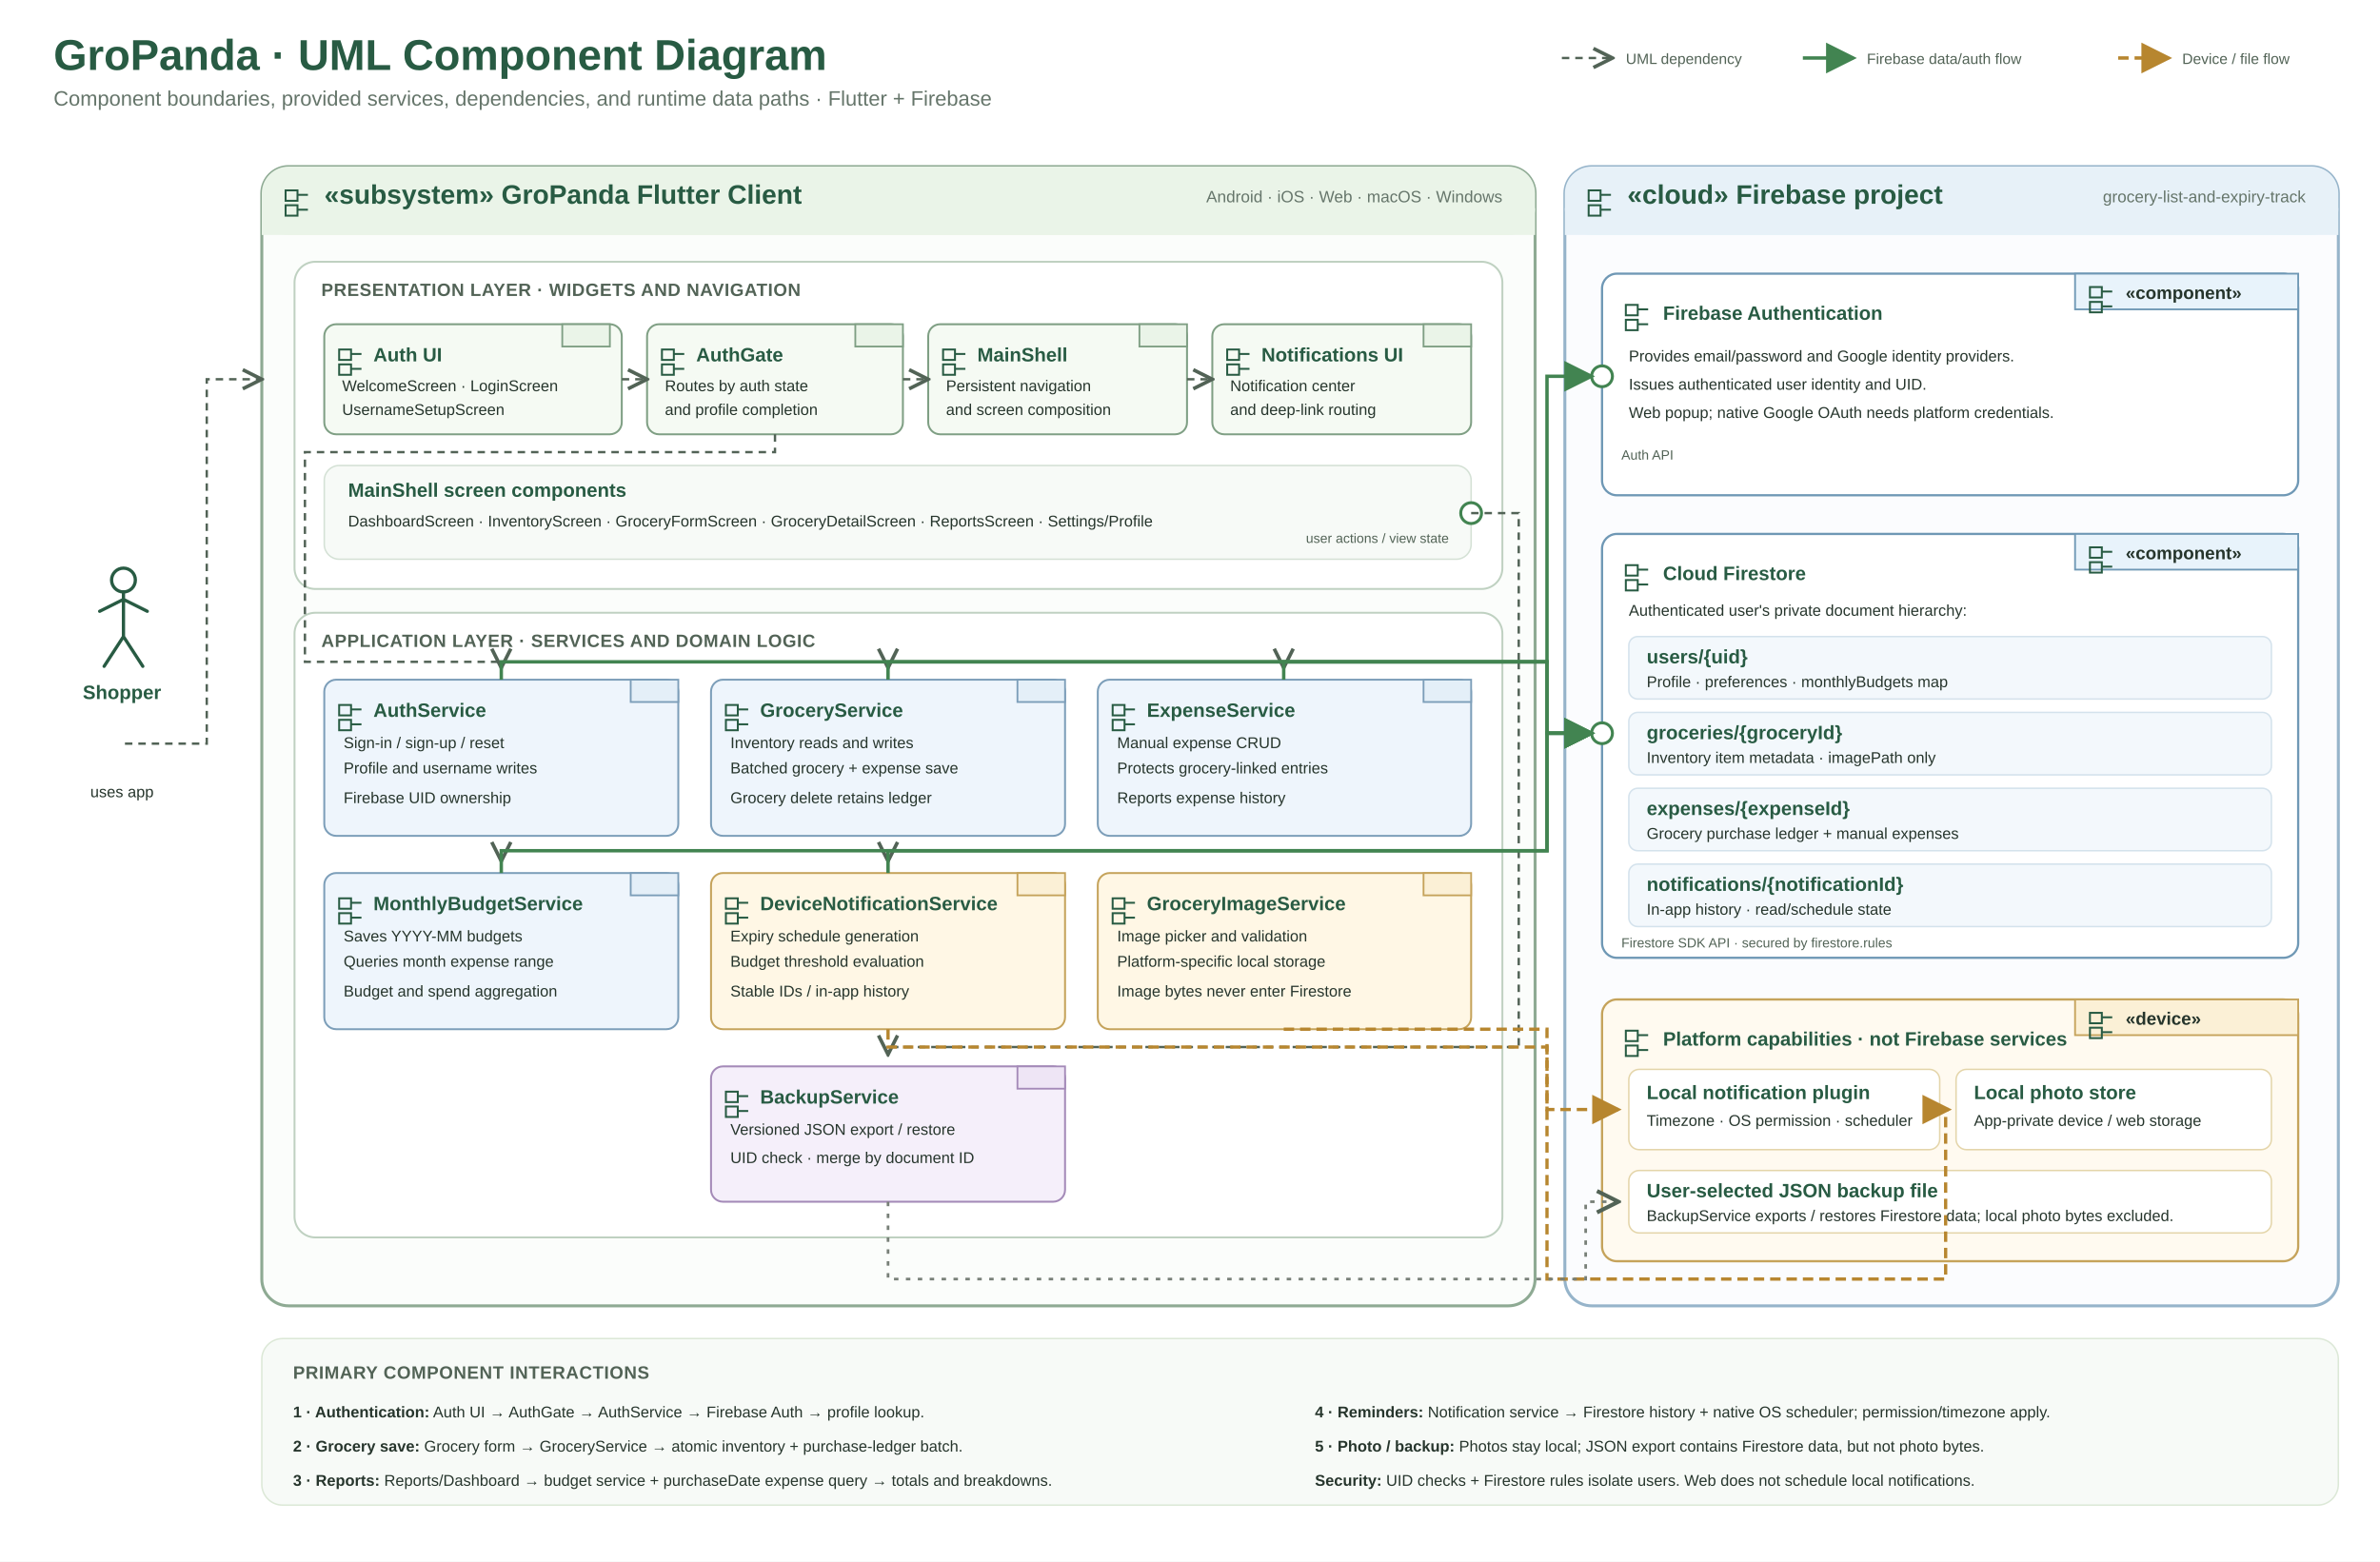
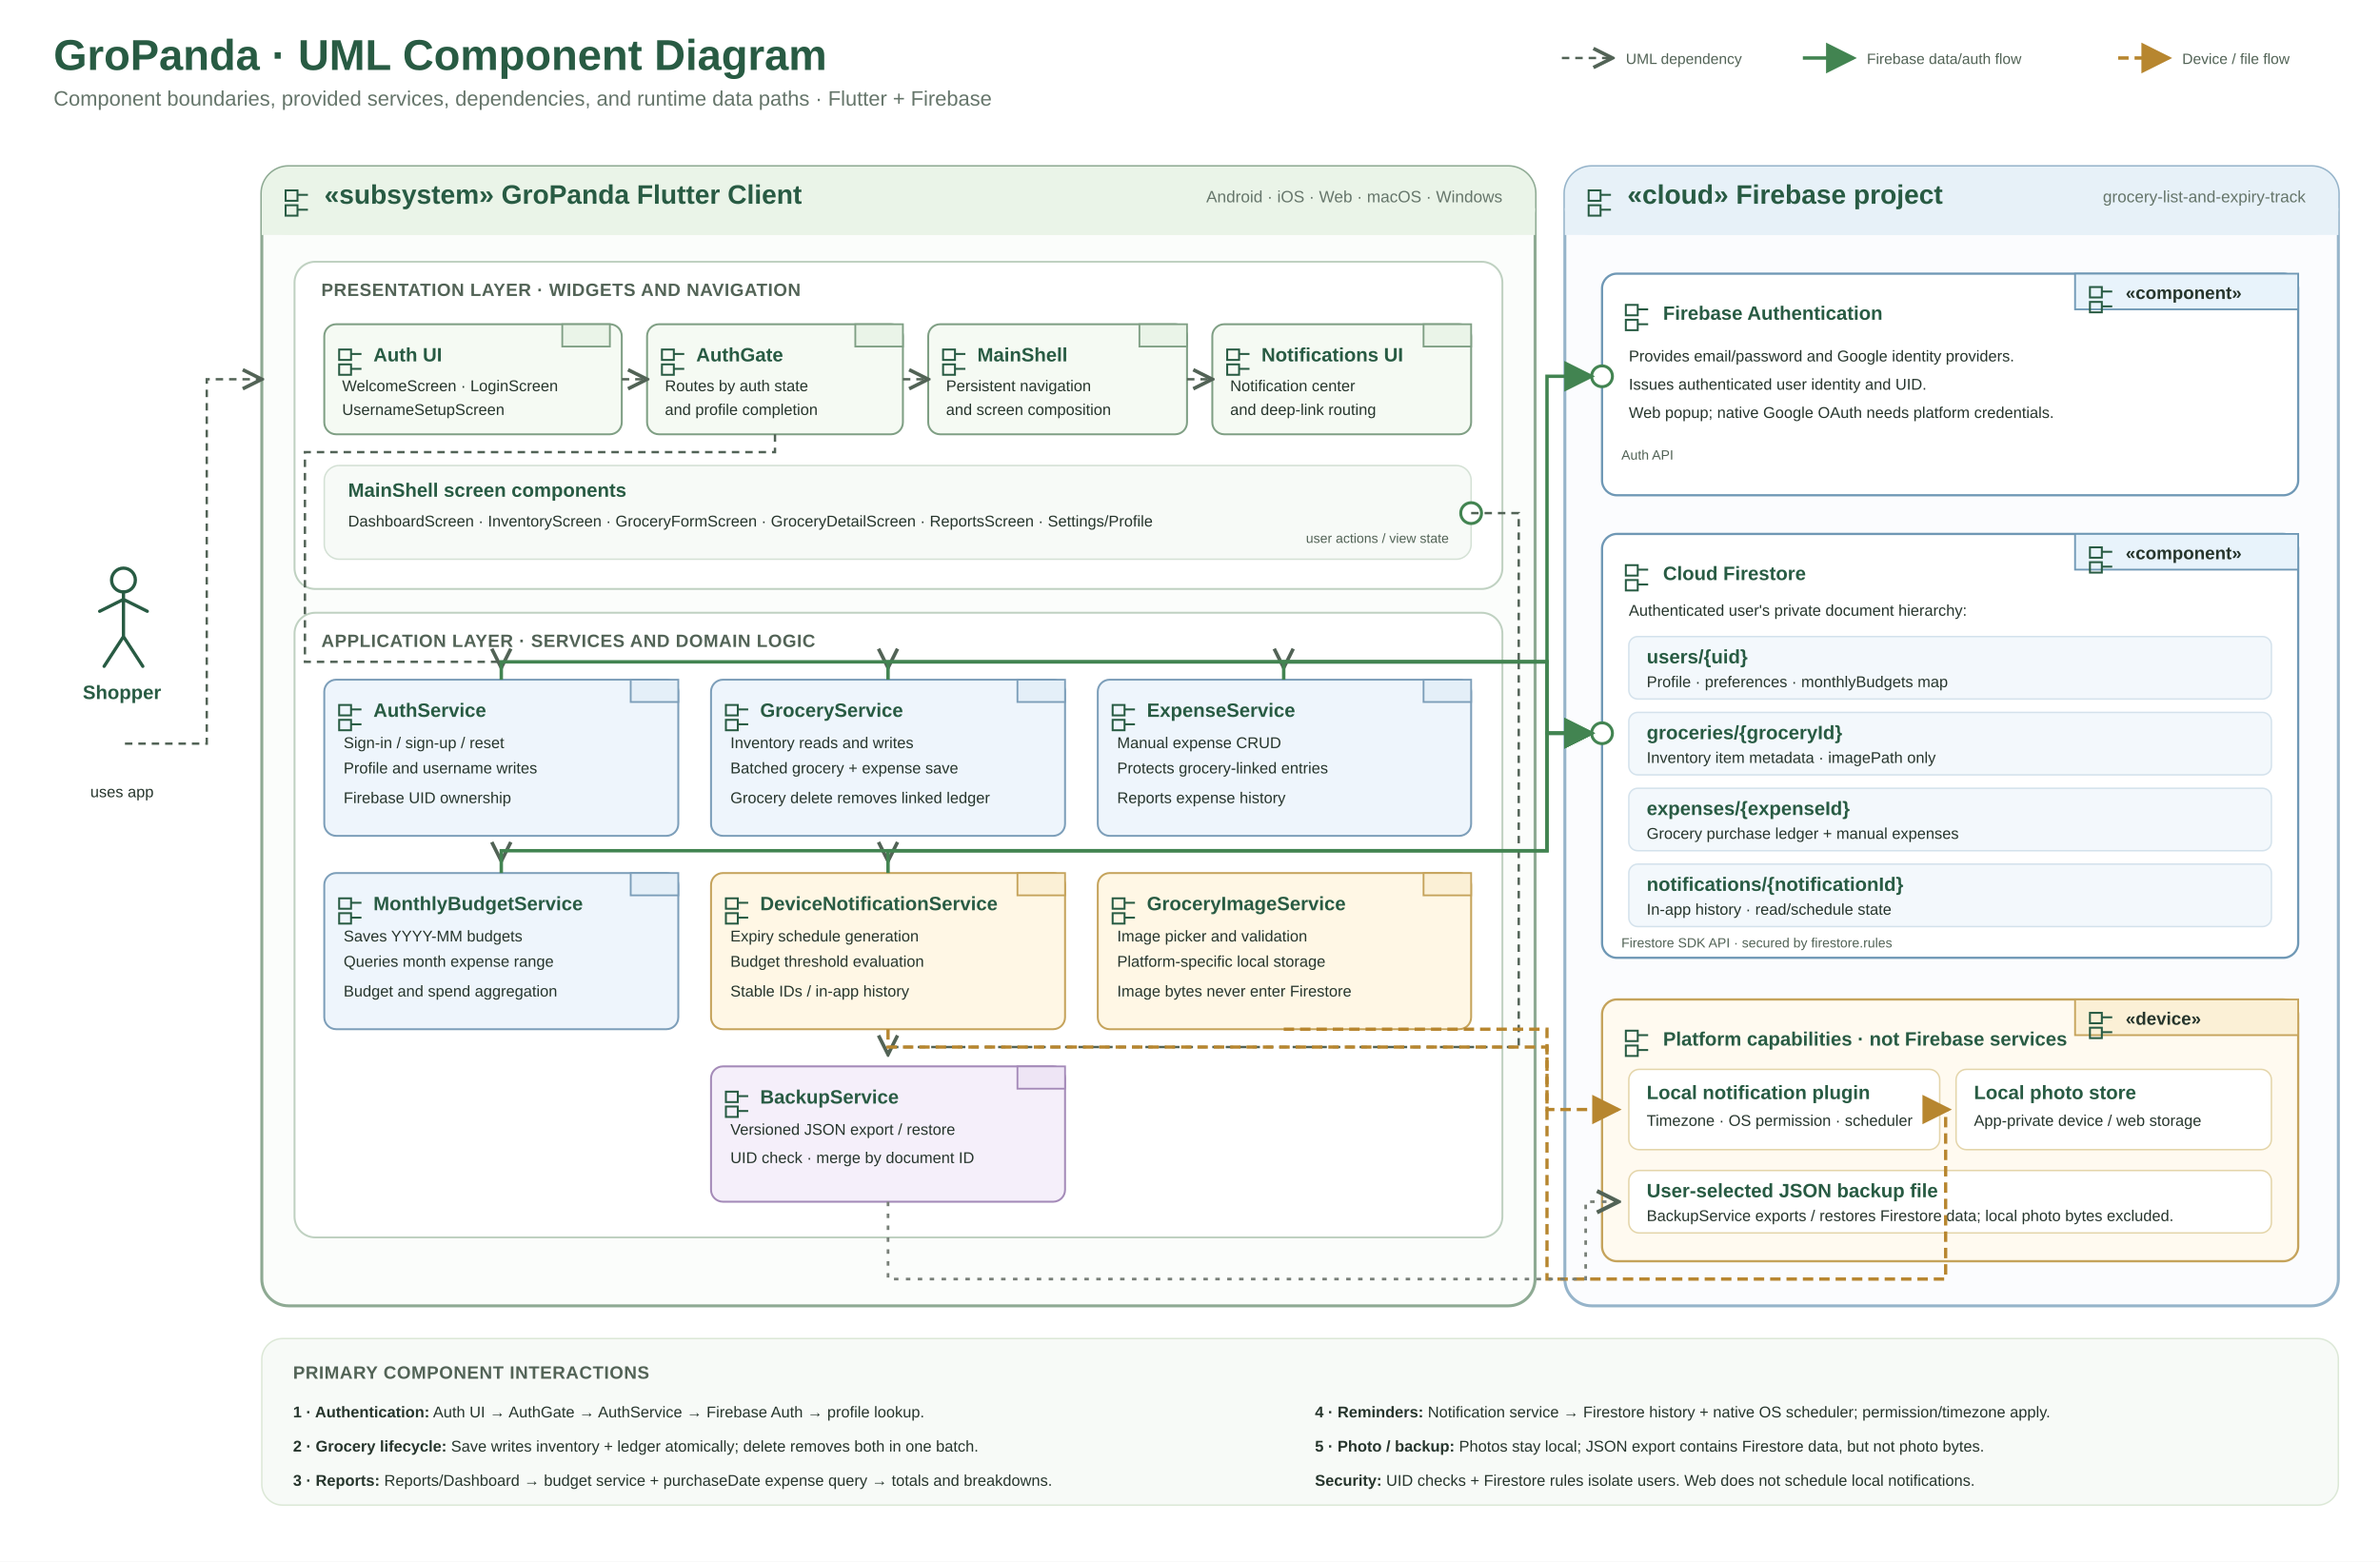
<svg xmlns="http://www.w3.org/2000/svg" viewBox="0 0 1600 1050" role="img" aria-labelledby="title description">
  <defs>
    <style>
      text { font-family: Arial, sans-serif; fill: #26352c; }
      .title { font-size: 29px; font-weight: 700; fill: #285b43; }
      .subtitle { font-size: 14px; fill: #65756a; }
      .boundary-title { font-size: 18px; font-weight: 700; fill: #285b43; }
      .boundary-subtitle { font-size: 11px; fill: #65756a; }
      .component-title { font-size: 13px; font-weight: 700; fill: #285b43; }
      .component-copy { font-size: 10.5px; }
      .section-title { font-size: 12px; font-weight: 700; fill: #526356; letter-spacing: .35px; }
      .flow { font-size: 10px; font-weight: 600; fill: #526356; }
      .port-label { font-size: 9px; fill: #526356; }
      .legend { font-size: 10px; fill: #526356; }
    </style>
    <marker id="dependency" markerWidth="10" markerHeight="10" refX="9" refY="5" orient="auto">
      <path d="M1,1 L9,5 L1,9" fill="none" stroke="#526356" stroke-width="1.5" />
    </marker>
    <marker id="dataflow" markerWidth="9" markerHeight="9" refX="8" refY="4.5" orient="auto">
      <path d="M0,0 L9,4.5 L0,9 z" fill="#428451" />
    </marker>
    <marker id="localflow" markerWidth="9" markerHeight="9" refX="8" refY="4.5" orient="auto">
      <path d="M0,0 L9,4.5 L0,9 z" fill="#b7862f" />
    </marker>
    <g id="componentGlyph" fill="none" stroke="#285b43" stroke-width="1.3">
      <path d="M0 5h8v7h-8zM0 15h8v7h-8zM8 8h7M8 18h7" />
    </g>
    <g id="actorGlyph" fill="none" stroke="#285b43" stroke-width="2.2" stroke-linecap="round">
      <circle cx="21" cy="10" r="8" fill="#fff" />
      <path d="M21 18v30M5 31l16-8 16 8M21 48 8 68M21 48l13 20" />
    </g>
  </defs>
  <rect width="1600" height="1050" fill="#fff" />
  <text x="36" y="47" class="title">GroPanda · UML Component Diagram</text>
  <text x="36" y="71" class="subtitle">Component boundaries, provided services, dependencies, and runtime data paths · Flutter + Firebase</text>
  <g transform="translate(1050 39)">
    <path d="M0 0h34" stroke="#526356" stroke-width="1.6" stroke-dasharray="5 4" marker-end="url(#dependency)" />
    <text x="43" y="4" class="legend">UML dependency</text>
    <path d="M162 0h34" stroke="#428451" stroke-width="2.3" marker-end="url(#dataflow)" />
    <text x="205" y="4" class="legend">Firebase data/auth flow</text>
    <path d="M374 0h34" stroke="#b7862f" stroke-width="2.3" stroke-dasharray="7 4" marker-end="url(#localflow)" />
    <text x="417" y="4" class="legend">Device / file flow</text>
  </g>
  <rect x="176" y="112" width="856" height="766" rx="18" fill="#fbfdfb" stroke="#8eaa93" stroke-width="2" />
  <rect x="176" y="112" width="856" height="46" rx="18" fill="#eaf4e8" />
  <path d="M176 140v18h856v-18" fill="#eaf4e8" />
  <use href="#componentGlyph" x="192" y="123" />
  <text x="218" y="137" class="boundary-title">«subsystem» GroPanda Flutter Client</text>
  <text x="1010" y="136" text-anchor="end" class="boundary-subtitle">Android · iOS · Web · macOS · Windows</text>
  <rect x="198" y="176" width="812" height="220" rx="14" fill="#fff" stroke="#bfd1c1" stroke-width="1.3" />
  <text x="216" y="199" class="section-title">PRESENTATION LAYER · WIDGETS AND NAVIGATION</text>
  <g>
    <rect x="218" y="218" width="200" height="74" rx="8" fill="#f5faf3" stroke="#7f9f84" stroke-width="1.3" />
    <path d="M378 218h32v15h-32zM378 218v15" fill="#eaf4e8" stroke="#7f9f84" stroke-width="1.2" />
    <use href="#componentGlyph" x="228" y="230" />
    <text x="251" y="243" class="component-title">Auth UI</text>
    <text x="230" y="263" class="component-copy">WelcomeScreen · LoginScreen</text>
    <text x="230" y="279" class="component-copy">UsernameSetupScreen</text>
    <rect x="435" y="218" width="172" height="74" rx="8" fill="#f5faf3" stroke="#7f9f84" stroke-width="1.3" />
    <path d="M575 218h32v15h-32zM575 218v15" fill="#eaf4e8" stroke="#7f9f84" stroke-width="1.2" />
    <use href="#componentGlyph" x="445" y="230" />
    <text x="468" y="243" class="component-title">AuthGate</text>
    <text x="447" y="263" class="component-copy">Routes by auth state</text>
    <text x="447" y="279" class="component-copy">and profile completion</text>
    <rect x="624" y="218" width="174" height="74" rx="8" fill="#f5faf3" stroke="#7f9f84" stroke-width="1.3" />
    <path d="M766 218h32v15h-32zM766 218v15" fill="#eaf4e8" stroke="#7f9f84" stroke-width="1.2" />
    <use href="#componentGlyph" x="634" y="230" />
    <text x="657" y="243" class="component-title">MainShell</text>
    <text x="636" y="263" class="component-copy">Persistent navigation</text>
    <text x="636" y="279" class="component-copy">and screen composition</text>
    <rect x="815" y="218" width="174" height="74" rx="8" fill="#f5faf3" stroke="#7f9f84" stroke-width="1.3" />
    <path d="M957 218h32v15h-32zM957 218v15" fill="#eaf4e8" stroke="#7f9f84" stroke-width="1.2" />
    <use href="#componentGlyph" x="825" y="230" />
    <text x="848" y="243" class="component-title">Notifications UI</text>
    <text x="827" y="263" class="component-copy">Notification center</text>
    <text x="827" y="279" class="component-copy">and deep-link routing</text>
  </g>
  <rect x="218" y="313" width="771" height="63" rx="10" fill="#f7faf7" stroke="#d4e1d5" />
  <text x="234" y="334" class="component-title">MainShell screen components</text>
  <text x="234" y="354" class="component-copy">DashboardScreen · InventoryScreen · GroceryFormScreen · GroceryDetailScreen · ReportsScreen · Settings/Profile</text>
  <circle cx="989" cy="345" r="7" fill="#fff" stroke="#428451" stroke-width="2" />
  <text x="974" y="365" text-anchor="end" class="port-label">user actions / view state</text>
  <rect x="198" y="412" width="812" height="420" rx="14" fill="#fff" stroke="#bfd1c1" stroke-width="1.3" />
  <text x="216" y="435" class="section-title">APPLICATION LAYER · SERVICES AND DOMAIN LOGIC</text>
  <g>
    <rect x="218" y="457" width="238" height="105" rx="8" fill="#eef5fc" stroke="#7c9eb9" stroke-width="1.3" />
    <path d="M424 457h32v15h-32zM424 457v15" fill="#e4eff8" stroke="#7c9eb9" stroke-width="1.2" />
    <use href="#componentGlyph" x="228" y="469" />
    <text x="251" y="482" class="component-title">AuthService</text>
    <text x="231" y="503" class="component-copy">Sign-in / sign-up / reset</text>
    <text x="231" y="520" class="component-copy">Profile and username writes</text>
    <text x="231" y="540" class="component-copy">Firebase UID ownership</text>
    <rect x="478" y="457" width="238" height="105" rx="8" fill="#eef5fc" stroke="#7c9eb9" stroke-width="1.3" />
    <path d="M684 457h32v15h-32zM684 457v15" fill="#e4eff8" stroke="#7c9eb9" stroke-width="1.2" />
    <use href="#componentGlyph" x="488" y="469" />
    <text x="511" y="482" class="component-title">GroceryService</text>
    <text x="491" y="503" class="component-copy">Inventory reads and writes</text>
    <text x="491" y="520" class="component-copy">Batched grocery + expense save</text>
-     <text x="491" y="540" class="component-copy">Grocery delete retains ledger</text>
+     <text x="491" y="540" class="component-copy">Grocery delete removes linked ledger</text>
    <rect x="738" y="457" width="251" height="105" rx="8" fill="#eef5fc" stroke="#7c9eb9" stroke-width="1.3" />
    <path d="M957 457h32v15h-32zM957 457v15" fill="#e4eff8" stroke="#7c9eb9" stroke-width="1.2" />
    <use href="#componentGlyph" x="748" y="469" />
    <text x="771" y="482" class="component-title">ExpenseService</text>
    <text x="751" y="503" class="component-copy">Manual expense CRUD</text>
    <text x="751" y="520" class="component-copy">Protects grocery-linked entries</text>
    <text x="751" y="540" class="component-copy">Reports expense history</text>
    <rect x="218" y="587" width="238" height="105" rx="8" fill="#eef5fc" stroke="#7c9eb9" stroke-width="1.3" />
    <path d="M424 587h32v15h-32zM424 587v15" fill="#e4eff8" stroke="#7c9eb9" stroke-width="1.2" />
    <use href="#componentGlyph" x="228" y="599" />
    <text x="251" y="612" class="component-title">MonthlyBudgetService</text>
    <text x="231" y="633" class="component-copy">Saves YYYY-MM budgets</text>
    <text x="231" y="650" class="component-copy">Queries month expense range</text>
    <text x="231" y="670" class="component-copy">Budget and spend aggregation</text>
    <rect x="478" y="587" width="238" height="105" rx="8" fill="#fff7e5" stroke="#c5a35b" stroke-width="1.3" />
    <path d="M684 587h32v15h-32zM684 587v15" fill="#fbf0d6" stroke="#c5a35b" stroke-width="1.2" />
    <use href="#componentGlyph" x="488" y="599" />
    <text x="511" y="612" class="component-title">DeviceNotificationService</text>
    <text x="491" y="633" class="component-copy">Expiry schedule generation</text>
    <text x="491" y="650" class="component-copy">Budget threshold evaluation</text>
    <text x="491" y="670" class="component-copy">Stable IDs / in-app history</text>
    <rect x="738" y="587" width="251" height="105" rx="8" fill="#fff7e5" stroke="#c5a35b" stroke-width="1.3" />
    <path d="M957 587h32v15h-32zM957 587v15" fill="#fbf0d6" stroke="#c5a35b" stroke-width="1.2" />
    <use href="#componentGlyph" x="748" y="599" />
    <text x="771" y="612" class="component-title">GroceryImageService</text>
    <text x="751" y="633" class="component-copy">Image picker and validation</text>
    <text x="751" y="650" class="component-copy">Platform-specific local storage</text>
    <text x="751" y="670" class="component-copy">Image bytes never enter Firestore</text>
    <rect x="478" y="717" width="238" height="91" rx="8" fill="#f5effa" stroke="#a48ab8" stroke-width="1.3" />
    <path d="M684 717h32v15h-32zM684 717v15" fill="#eee5f5" stroke="#a48ab8" stroke-width="1.2" />
    <use href="#componentGlyph" x="488" y="729" />
    <text x="511" y="742" class="component-title">BackupService</text>
    <text x="491" y="763" class="component-copy">Versioned JSON export / restore</text>
    <text x="491" y="782" class="component-copy">UID check · merge by document ID</text>
  </g>
  <rect x="1052" y="112" width="520" height="766" rx="18" fill="#fbfcfe" stroke="#96b4ca" stroke-width="2" />
  <rect x="1052" y="112" width="520" height="46" rx="18" fill="#e7f1f8" />
  <path d="M1052 140v18h520v-18" fill="#e7f1f8" />
  <use href="#componentGlyph" x="1068" y="123" />
  <text x="1094" y="137" class="boundary-title">«cloud» Firebase project</text>
  <text x="1550" y="136" text-anchor="end" class="boundary-subtitle">grocery-list-and-expiry-track</text>
  <rect x="1077" y="184" width="468" height="149" rx="10" fill="#fff" stroke="#6f98b5" stroke-width="1.5" />
  <path d="M1395 184h150v24h-150z" fill="#e8f3fb" stroke="#6f98b5" stroke-width="1.2" />
  <use href="#componentGlyph" x="1405" y="188" />
  <text x="1429" y="201" class="small" font-weight="700" fill="#285b43">«component»</text>
  <use href="#componentGlyph" x="1093" y="200" />
  <text x="1118" y="215" class="component-title">Firebase Authentication</text>
  <text x="1095" y="243" class="component-copy">Provides email/password and Google identity providers.</text>
  <text x="1095" y="262" class="component-copy">Issues authenticated user identity and UID.</text>
  <text x="1095" y="281" class="component-copy">Web popup; native Google OAuth needs platform credentials.</text>
  <circle cx="1077" cy="253" r="7" fill="#fff" stroke="#428451" stroke-width="2" />
  <text x="1090" y="309" class="port-label">Auth API</text>
  <rect x="1077" y="359" width="468" height="285" rx="10" fill="#fff" stroke="#6f98b5" stroke-width="1.5" />
  <path d="M1395 359h150v24h-150z" fill="#e8f3fb" stroke="#6f98b5" stroke-width="1.2" />
  <use href="#componentGlyph" x="1405" y="363" />
  <text x="1429" y="376" class="small" font-weight="700" fill="#285b43">«component»</text>
  <use href="#componentGlyph" x="1093" y="375" />
  <text x="1118" y="390" class="component-title">Cloud Firestore</text>
  <text x="1095" y="414" class="component-copy">Authenticated user's private document hierarchy:</text>
  <rect x="1095" y="428" width="432" height="42" rx="6" fill="#f3f8fc" stroke="#d4e2ec" />
  <text x="1107" y="446" class="component-title">users/{uid}</text>
  <text x="1107" y="462" class="component-copy">Profile · preferences · monthlyBudgets map</text>
  <rect x="1095" y="479" width="432" height="42" rx="6" fill="#f3f8fc" stroke="#d4e2ec" />
  <text x="1107" y="497" class="component-title">groceries/{groceryId}</text>
  <text x="1107" y="513" class="component-copy">Inventory item metadata · imagePath only</text>
  <rect x="1095" y="530" width="432" height="42" rx="6" fill="#f3f8fc" stroke="#d4e2ec" />
  <text x="1107" y="548" class="component-title">expenses/{expenseId}</text>
  <text x="1107" y="564" class="component-copy">Grocery purchase ledger + manual expenses</text>
  <rect x="1095" y="581" width="432" height="42" rx="6" fill="#f3f8fc" stroke="#d4e2ec" />
  <text x="1107" y="599" class="component-title">notifications/{notificationId}</text>
  <text x="1107" y="615" class="component-copy">In-app history · read/schedule state</text>
  <circle cx="1077" cy="493" r="7" fill="#fff" stroke="#428451" stroke-width="2" />
  <text x="1090" y="637" class="port-label">Firestore SDK API · secured by firestore.rules</text>
  <rect x="1077" y="672" width="468" height="176" rx="10" fill="#fffaf0" stroke="#c5a35b" stroke-width="1.5" />
  <path d="M1395 672h150v24h-150z" fill="#fbf0d6" stroke="#c5a35b" stroke-width="1.2" />
  <use href="#componentGlyph" x="1405" y="676" />
  <text x="1429" y="689" class="small" font-weight="700" fill="#285b43">«device»</text>
  <use href="#componentGlyph" x="1093" y="688" />
  <text x="1118" y="703" class="component-title">Platform capabilities · not Firebase services</text>
  <rect x="1095" y="719" width="209" height="54" rx="7" fill="#fff" stroke="#e4d5aa" />
  <text x="1107" y="739" class="component-title">Local notification plugin</text>
  <text x="1107" y="757" class="component-copy">Timezone · OS permission · scheduler</text>
  <rect x="1315" y="719" width="212" height="54" rx="7" fill="#fff" stroke="#e4d5aa" />
  <text x="1327" y="739" class="component-title">Local photo store</text>
  <text x="1327" y="757" class="component-copy">App-private device / web storage</text>
  <rect x="1095" y="787" width="432" height="42" rx="7" fill="#fff" stroke="#e4d5aa" />
  <text x="1107" y="805" class="component-title">User-selected JSON backup file</text>
  <text x="1107" y="821" class="component-copy">BackupService exports / restores Firestore data; local photo bytes excluded.</text>
  <g fill="none" stroke-width="1.6">
    <path d="M84 500 H139 V255 H176" stroke="#526356" stroke-dasharray="5 4" marker-end="url(#dependency)" />
    <path d="M418 255 H435" stroke="#526356" stroke-dasharray="5 4" marker-end="url(#dependency)" />
    <path d="M607 255 H624" stroke="#526356" stroke-dasharray="5 4" marker-end="url(#dependency)" />
    <path d="M798 255 H815" stroke="#526356" stroke-dasharray="5 4" marker-end="url(#dependency)" />
    <path d="M521 292 V304 H205 V445 H337 V449" stroke="#526356" stroke-dasharray="5 4" marker-end="url(#dependency)" />
    <path d="M989 345 H1021 V445 H597 V449" stroke="#526356" stroke-dasharray="5 4" marker-end="url(#dependency)" />
    <path d="M863 445 V449" stroke="#526356" stroke-dasharray="5 4" marker-end="url(#dependency)" />
    <path d="M1021 445 V572 H337 V579" stroke="#526356" stroke-dasharray="5 4" marker-end="url(#dependency)" />
    <path d="M1021 572 H597 V579" stroke="#526356" stroke-dasharray="5 4" marker-end="url(#dependency)" />
    <path d="M1021 572 V704 H597 V709" stroke="#526356" stroke-dasharray="5 4" marker-end="url(#dependency)" />
    <path d="M337 457 V445 H1040 V253 H1070" stroke="#428451" stroke-width="2.3" marker-end="url(#dataflow)" />
    <path d="M597 457 V445 H1040 V493 H1070" stroke="#428451" stroke-width="2.3" marker-end="url(#dataflow)" />
    <path d="M863 457 V445 H1040 V493 H1070" stroke="#428451" stroke-width="2.3" marker-end="url(#dataflow)" />
    <path d="M337 587 V572 H1040 V493 H1070" stroke="#428451" stroke-width="2.3" marker-end="url(#dataflow)" />
    <path d="M597 587 V572 H1040 V493 H1070" stroke="#428451" stroke-width="2.3" marker-end="url(#dataflow)" />
    <path d="M597 692 V704 H1040 V746 H1088" stroke="#b7862f" stroke-width="2.2" stroke-dasharray="7 4" marker-end="url(#localflow)" />
    <path d="M863 692 H1040 V860 H1308 V746 H1310" stroke="#b7862f" stroke-width="2.2" stroke-dasharray="7 4" marker-end="url(#localflow)" />
    <path d="M597 808 V860 H1066 V808 H1088" stroke="#788078" stroke-width="1.8" stroke-dasharray="3 5" marker-end="url(#dependency)" />
  </g>
  <g>
    <use href="#actorGlyph" x="62" y="380" />
    <text x="82" y="470" text-anchor="middle" class="component-title">Shopper</text>
    <text x="82" y="536" text-anchor="middle" class="component-copy">uses app</text>
  </g>
  <g>
    <rect x="176" y="900" width="1396" height="112" rx="14" fill="#f7faf7" stroke="#dce8d7" />
    <text x="197" y="927" class="section-title">PRIMARY COMPONENT INTERACTIONS</text>
    <text x="197" y="953" class="component-copy">
      <tspan font-weight="700">1 · Authentication:</tspan> Auth UI → AuthGate → AuthService → Firebase Auth → profile lookup.</text>
    <text x="197" y="976" class="component-copy">
-       <tspan font-weight="700">2 · Grocery save:</tspan> Grocery form → GroceryService → atomic inventory + purchase-ledger batch.</text>
+       <tspan font-weight="700">2 · Grocery lifecycle:</tspan> Save writes inventory + ledger atomically; delete removes both in one batch.</text>
    <text x="197" y="999" class="component-copy">
      <tspan font-weight="700">3 · Reports:</tspan> Reports/Dashboard → budget service + purchaseDate expense query → totals and breakdowns.</text>
    <text x="884" y="953" class="component-copy">
      <tspan font-weight="700">4 · Reminders:</tspan> Notification service → Firestore history + native OS scheduler; permission/timezone apply.</text>
    <text x="884" y="976" class="component-copy">
      <tspan font-weight="700">5 · Photo / backup:</tspan> Photos stay local; JSON export contains Firestore data, but not photo bytes.</text>
    <text x="884" y="999" class="component-copy">
      <tspan font-weight="700">Security:</tspan> UID checks + Firestore rules isolate users. Web does not schedule local notifications.</text>
  </g>
</svg>
